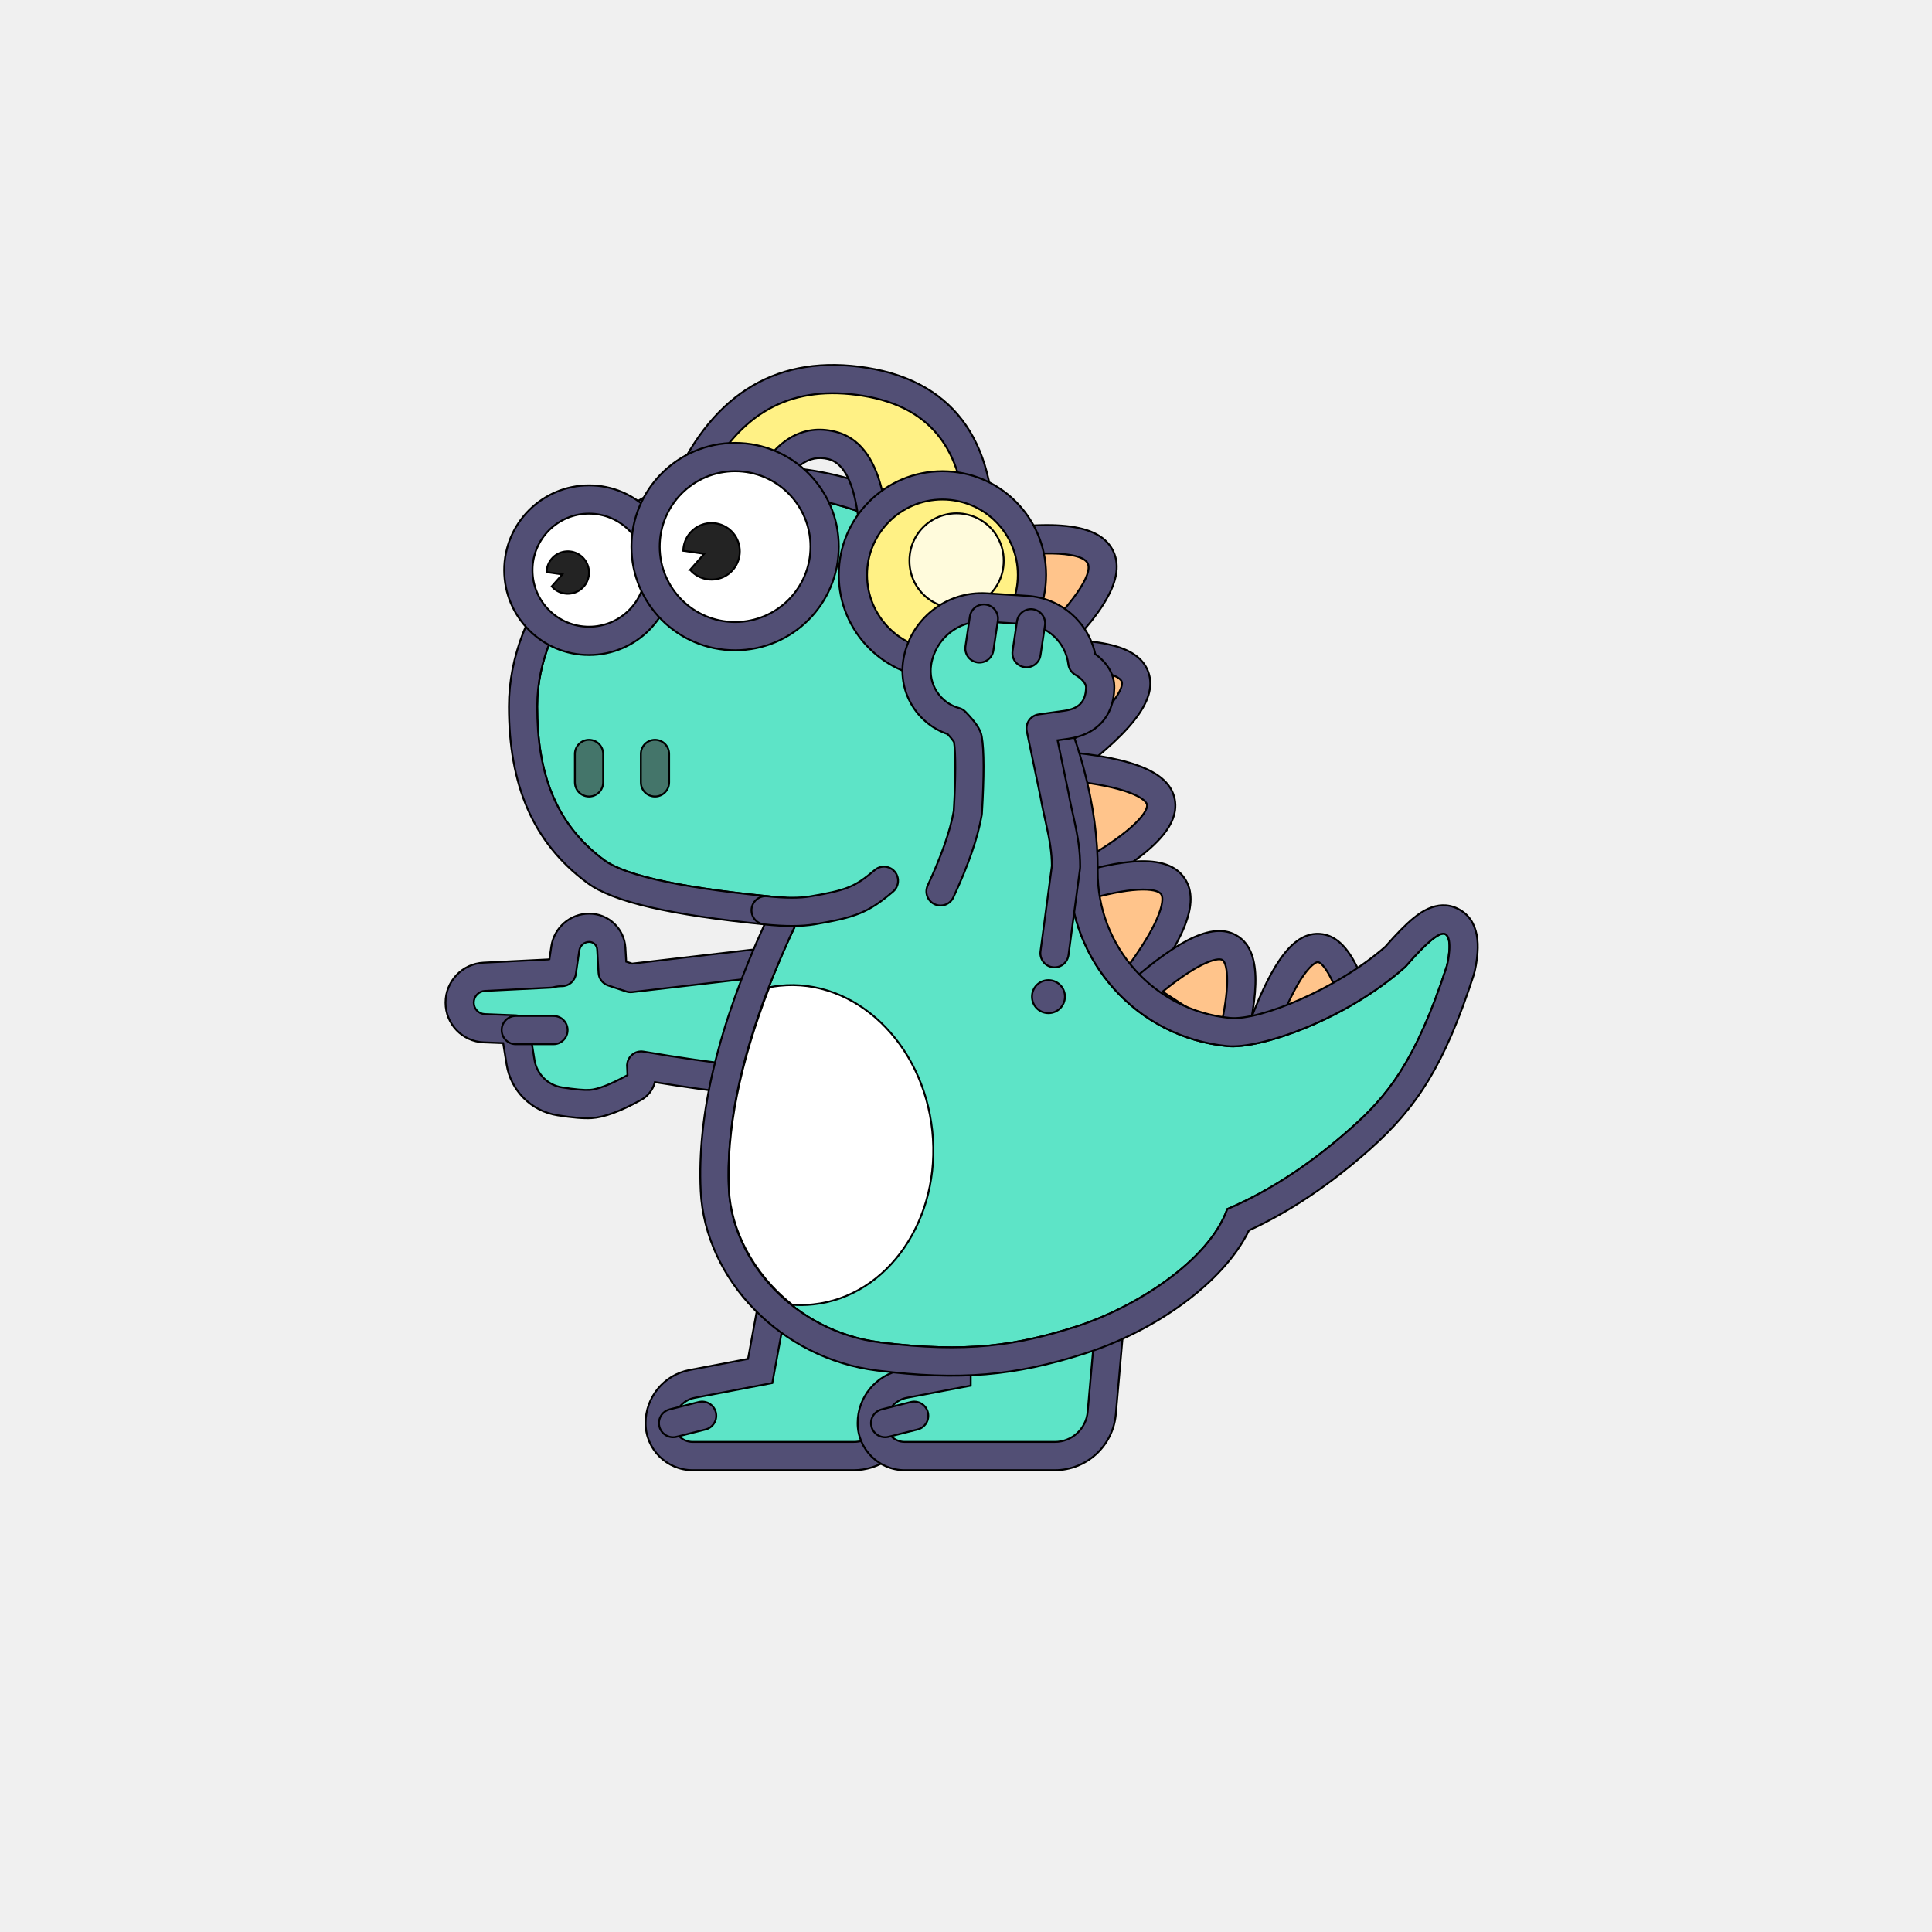
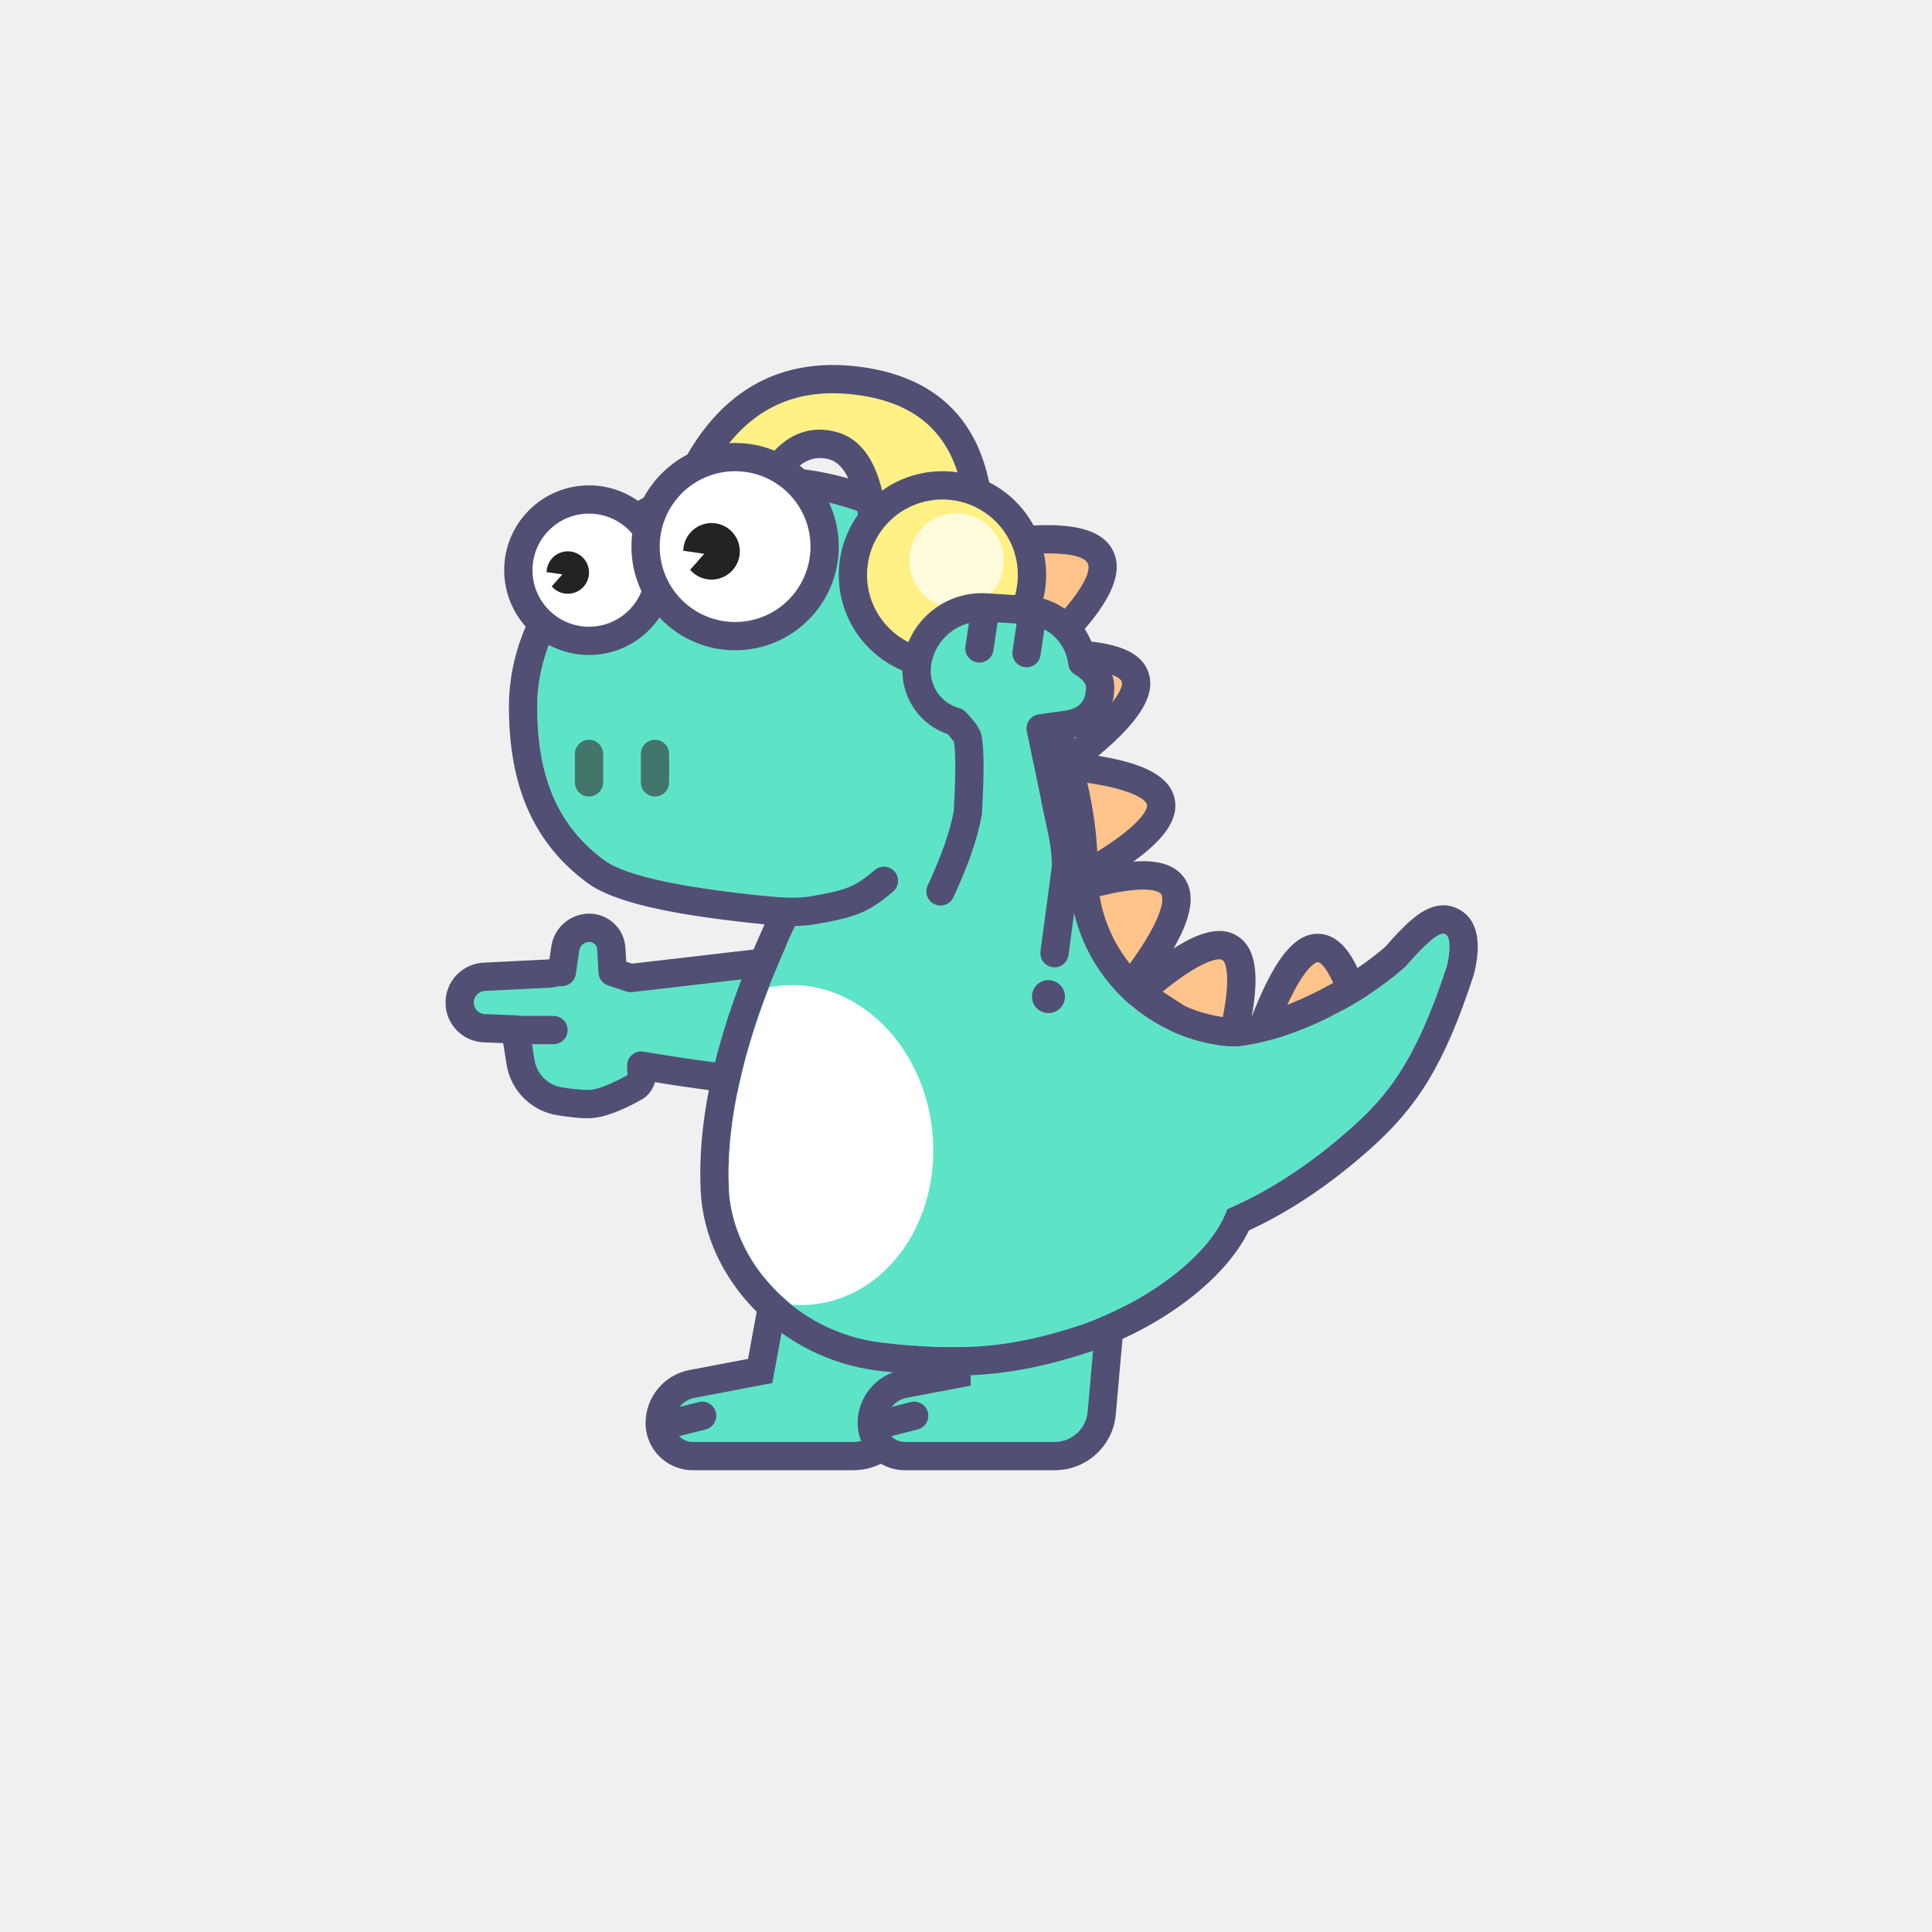
- <svg xmlns="http://www.w3.org/2000/svg" width="36px" height="36px" viewBox="0 0 1024 1024" class="icon" version="1.1" fill="#000000" stroke="#000000" transform="matrix(1, 0, 0, 1, 0, 0)">
+ <svg xmlns="http://www.w3.org/2000/svg" width="256px" height="256px" viewBox="0 0 1024.00 1024.00" class="icon" version="1.1" fill="#000000" stroke="#000000" stroke-width="0.01">
  <g id="SVGRepo_bgCarrier" stroke-width="0" />
-   <g id="SVGRepo_tracerCarrier" stroke-linecap="round" stroke-linejoin="round" />
+   <g id="SVGRepo_tracerCarrier" stroke-linecap="round" stroke-linejoin="round" stroke="#CCCCCC" stroke-width="10.24" />
  <g id="SVGRepo_iconCarrier">
    <path d="M419.847 691.537c-21.247-16.839-32.496-40.218-33.495-61.035-1.479-30.822 5.642-66.562 21.362-107.223a62.184 62.184 0 0 1 5.5-0.824c39.784-4.183 76.008 30.238 80.911 76.88 4.9 46.642-23.375 87.842-63.156 92.023a62.579 62.579 0 0 1-11.122 0.18z" fill="#FFFFFF" />
    <path d="M427.09 771.746h25.328a24.976 24.976 0 0 0 23.297-15.972l35.615-92.148c0.505-1.301 0.897-2.647 1.176-4.016 2.755-13.514-5.969-26.704-19.486-29.459l-44.819-9.139-0.472-0.09c-13.567-2.493-26.587 6.484-29.079 20.048l-15.745 85.666-36.075 6.871A21.129 21.129 0 0 0 349.659 754.263a17.483 17.483 0 0 0 17.483 17.483h59.949z" fill="#5DE4C7" />
    <path d="M396.463 720.239l14.818-80.619c3.242-17.638 20.165-29.306 37.803-26.065l0.614 0.117 44.821 9.136c17.57 3.582 28.912 20.727 25.333 38.298a33.01 33.01 0 0 1-1.529 5.222l-35.62 92.15A32.476 32.476 0 0 1 452.418 779.239H367.141c-13.794 0-24.976-11.184-24.976-24.976 0-13.742 9.765-25.545 23.265-28.115l31.032-5.909zM452.418 764.254a17.478 17.478 0 0 0 16.307-11.182l35.618-92.148a17.483 17.483 0 0 0-12.815-23.435l-44.821-9.131c-9.828-1.811-18.939 4.473-20.687 13.969l-16.671 90.711-41.112 7.83A13.637 13.637 0 0 0 357.151 754.263a9.99 9.99 0 0 0 9.99 9.99h85.277z" fill="#524F75" />
    <path d="M358.65 761.526l15.33-3.874a7.493 7.493 0 0 0-3.674-14.531l-15.33 3.876a7.493 7.493 0 1 0 3.674 14.528z" fill="#524F75" />
    <path d="M536.976 771.746h22.088a24.976 24.976 0 0 0 24.878-22.78l5.255-59.547a25.006 25.006 0 0 0-1.464-10.877c-4.795-12.932-19.166-19.528-32.099-14.736l-32.338 11.988a24.973 24.973 0 0 0-16.292 23.417v29.004l-27.783 5.292A21.129 21.129 0 0 0 462.049 754.263a17.483 17.483 0 0 0 17.483 17.483h57.444z" fill="#5DE4C7" />
    <path d="M499.512 722.017v-22.805c0-13.579 8.449-25.725 21.179-30.443l32.336-11.988c16.814-6.234 35.498 2.343 41.729 19.159 1.676 4.516 2.325 9.343 1.903 14.139l-5.255 59.547A32.468 32.468 0 0 1 559.064 779.239H479.532c-13.794 0-24.976-11.184-24.976-24.976 0-13.742 9.765-25.545 23.265-28.115l21.691-4.131zM559.064 764.254a17.483 17.483 0 0 0 17.415-15.947l5.252-59.547a17.483 17.483 0 0 0-23.492-17.93l-32.333 11.988a17.483 17.483 0 0 0-11.409 16.394v35.206l-33.872 6.451A13.637 13.637 0 0 0 469.541 754.263a9.99 9.99 0 0 0 9.99 9.99h79.532z" fill="#524F75" />
    <path d="M471.04 761.526l15.33-3.874a7.493 7.493 0 0 0-3.674-14.531l-15.33 3.876a7.493 7.493 0 1 0 3.674 14.528z" fill="#524F75" />
    <path d="M273.123 545.627l2.777 17.376a24.978 24.978 0 0 0 20.755 20.725c7.325 1.161 12.8 1.631 16.429 1.411 5.435-0.33 13.14-3.242 23.112-8.736a7.485 7.485 0 0 0 3.869-6.888l-0.207-4.743c19.106 3.254 36.152 5.692 51.138 7.318 17.378 1.888 45.238 9.471 83.583 22.75a7.493 7.493 0 0 0 9.945-7.078v-78.421a7.493 7.493 0 0 0-8.357-7.443l-141.941 16.489-9.511-3.184-0.719-12.418a11.719 11.719 0 0 0-11.699-11.039 12.802 12.802 0 0 0-12.668 10.939l-1.843 12.515c-2.153 0-4.241 0.27-6.236 0.779l-34.891 1.736a13.719 13.719 0 0 0-13.037 13.699 13.577 13.577 0 0 0 13.042 13.567l16.459 0.647z" fill="#5DE4C7" />
    <path d="M256.372 552.468a21.069 21.069 0 0 1-20.24-21.054 21.212 21.212 0 0 1 20.158-21.184l34.192-1.701c0.247-0.055 0.492-0.11 0.739-0.16l0.997-6.778a20.298 20.298 0 0 1 20.08-17.341 19.211 19.211 0 0 1 19.179 18.097l0.427 7.355 3.119 1.044 140.283-16.294a14.985 14.985 0 0 1 16.714 14.885v78.421a14.985 14.985 0 0 1-19.891 14.159c-37.848-13.11-65.266-20.572-81.94-22.383-12.882-1.396-27.246-3.384-43.093-5.967a14.978 14.978 0 0 1-7.283 9.396c-10.864 5.984-19.473 9.238-26.277 9.653-4.288 0.26-10.238-0.255-18.055-1.494a32.468 32.468 0 0 1-26.981-26.941l-1.808-11.311-10.32-0.402z m76.003 12.628a7.493 7.493 0 0 1 8.741-7.712c18.964 3.232 35.862 5.649 50.688 7.255 18.082 1.963 46.387 9.668 85.229 23.122v-78.421l-141.941 16.486a7.433 7.433 0 0 1-3.242-0.34l-9.511-3.179a7.495 7.495 0 0 1-5.103-6.673l-0.722-12.418a4.226 4.226 0 0 0-4.218-3.981c-2.635 0-4.87 1.931-5.255 4.538l-1.841 12.52a7.49 7.49 0 0 1-7.413 6.399c-1.499 0-2.967 0.185-4.386 0.547-0.485 0.125-0.979 0.2-1.479 0.225l-34.893 1.733a6.224 6.224 0 0 0-5.917 6.216 6.082 6.082 0 0 0 5.844 6.079l16.459 0.649a7.49 7.49 0 0 1 7.106 6.301l2.777 17.376a17.488 17.488 0 0 0 14.528 14.508c6.831 1.084 11.836 1.511 14.803 1.331 4.071-0.245 10.869-2.815 19.948-7.817l-0.205-4.745z" fill="#524F75" />
    <path d="M273.296 553.45h19.985a7.493 7.493 0 1 0 0-14.985h-19.985a7.493 7.493 0 0 0 0 14.985z" fill="#524F75" />
    <path d="M582.816 294.512c5.452 10.7-7.53 31.142-38.939 61.328l-32.491-63.773c42.171-9.069 65.981-8.254 71.43 2.445z" fill="#FFC48B" />
    <path d="M576.542 298.641c-2.632-5.642-20.832-7.37-53.555-2.333l21.761 46.664c24.344-22.915 34.481-38.565 31.794-44.332z m13.579-6.331c7.2 15.44-7.692 37.179-42.843 68.678a7.493 7.493 0 0 1-11.791-2.413l-30.248-64.867a7.493 7.493 0 0 1 5.472-10.542c46.127-8.249 72.14-6.449 79.41 9.144z" fill="#524F75" />
    <path d="M600.181 355.7c4.775 9.79-7.323 28.13-36.292 55.016l-28.462-58.366c38.393-7.558 59.979-6.441 64.754 3.349z" fill="#FFC48B" />
    <path d="M562.653 396.92c11.381-8.689 19.811-16.267 25.248-22.653 5.577-6.554 7.33-10.979 6.644-12.975-0.662-1.916-4.601-4.141-12.84-5.59-8.155-1.431-19.399-1.836-33.65-1.176l14.598 42.394z m46.06-40.508c5.185 15.055-10.442 33.407-45.421 58.695a7.493 7.493 0 0 1-11.474-3.634l-21.142-61.398a7.493 7.493 0 0 1 6.541-9.913c42.751-3.092 66.258 1.034 71.495 16.249z" fill="#524F75" />
    <path d="M614.118 421.291c3.547 10.302-10.697 27.029-42.726 50.183l-21.142-61.398c39.029-2.825 60.321 0.914 63.868 11.214z" fill="#FFC48B" />
    <path d="M599.547 438.427c6.436-5.712 8.786-9.85 8.384-11.923-0.387-1.988-3.981-4.74-11.936-7.32-7.872-2.553-18.951-4.518-33.158-5.849l8.557 44.015c12.475-7.021 21.879-13.352 28.153-18.922z m23.092-14.783c3.04 15.63-14.99 31.632-53.146 51.804a7.495 7.495 0 0 1-10.859-5.195l-12.39-63.743a7.493 7.493 0 0 1 7.857-8.904c42.763 2.885 65.469 10.242 68.538 26.037z" fill="#524F75" />
    <path d="M622.177 470.491c5.54 8.864-3.067 26.889-25.812 54.07l-33.015-52.831c33.68-9.691 53.288-10.103 58.828-1.239z" fill="#FFC48B" />
    <path d="M613.204 487.012c3.07-7.048 3.404-11.344 2.25-13.055-1.104-1.638-5.008-2.8-12.438-2.385-7.166 0.402-16.606 2.285-28.242 5.664l23.325 34.579c7.161-9.828 12.198-18.122 15.105-24.803z m14.673-21.432c8.557 12.68-0.317 33.068-24.209 63.735a7.495 7.495 0 0 1-12.123-0.415l-34.838-51.65a7.493 7.493 0 0 1 3.894-11.314c36.664-11.951 58.63-13.18 67.277-0.357z" fill="#524F75" />
    <path d="M651.309 502.15c8.207 4.93 8.679 23.22 1.416 54.866l-48.912-29.391c23.46-21.916 39.289-30.408 47.496-25.475z" fill="#FFC48B" />
    <path d="M650.42 520.112c0.057-6.848-1.126-10.395-2.488-11.281-1.291-0.837-4.783-0.445-10.722 2.48-5.697 2.805-12.72 7.563-20.992 14.261l30.56 19.846c2.373-10.405 3.582-18.864 3.641-25.305z m5.672-23.847c12.093 7.852 11.908 28.41 2.662 63.093a7.493 7.493 0 0 1-11.321 4.353l-47.858-31.077a7.49 7.49 0 0 1-0.839-11.933c26.861-23.395 45.123-32.381 57.356-24.436z" fill="#524F75" />
    <path d="M699.946 502.512c8.861 1.089 16.199 16.489 22.018 46.205l-52.821-6.486c11.674-27.568 21.939-40.808 30.802-39.719z" fill="#FFC48B" />
    <path d="M705.121 517.857c-2.877-5.53-5.285-7.815-6.584-7.93-0.37-0.032-0.967 0.152-1.951 0.827-1.541 1.056-3.357 2.952-5.34 5.699-3.357 4.658-6.946 11.404-10.715 20.198l32.441 2.84c-2.535-9.241-5.167-16.469-7.852-21.634z m-5.277-22.86c13.722 1.201 22.638 18.345 30.268 51.178a7.495 7.495 0 0 1-7.955 9.161l-53.018-4.638a7.493 7.493 0 0 1-6.344-10.143c11.963-31.244 23.16-46.772 37.049-45.558z" fill="#524F75" />
    <path d="M356.822 272.884c29.793-12.213 63.97-15.185 103.207 0s84.415 80.037 99.88 138.272c4.735 17.833 7.036 34.589 6.901 50.271-0.42 48.003 35.895 88.374 83.673 93.017 17.313 1.683 62.736-13.864 94.443-42.104 11.174-12.907 18.187-18.667 21.047-17.276 4.286 2.085 1.301 15.737 0.797 17.276-16.599 50.805-31.687 68.74-50.843 85.744s-41.112 32.418-65.444 42.771c-9.765 27.533-49.1 52.406-80.342 62.344s-57.771 14.019-103.387 8.354-78.588-43.163-80.404-81.048c-1.933-40.308 10.38-88.239 36.941-143.795a7.488 7.488 0 0 0-6.089-10.695c-52.993-4.765-85.342-11.481-97.043-20.15C293.798 436.329 284.722 408.813 284.722 374.437c0-49.299 42.306-89.343 72.1-101.553z" fill="#5DE4C7" />
    <path d="M356.822 272.884C327.028 285.094 284.722 325.137 284.722 374.437c0 34.376 9.076 61.892 35.438 81.425 11.701 8.669 44.049 15.387 97.043 20.15a7.493 7.493 0 0 1 6.089 10.695c-26.562 55.556-38.875 103.489-36.941 143.795 1.818 37.886 34.791 75.384 80.404 81.048s72.145 1.583 103.387-8.354 70.576-34.811 80.342-62.344c24.331-10.352 46.285-25.767 65.444-42.771s34.247-34.938 50.843-85.744c0.502-1.538 3.487-15.19-0.797-17.276-2.86-1.391-9.873 4.368-21.047 17.276-31.707 28.242-77.132 43.787-94.443 42.104-47.778-4.643-84.093-45.014-83.673-93.017 0.137-15.682-2.165-32.438-6.901-50.271-15.465-58.233-60.643-123.085-99.88-138.27s-73.413-12.213-103.207 0z m392.239 213.874c2.71-2.225 5.26-3.921 7.925-5.1 4.878-2.158 10.145-2.695 15.545-0.067 6.084 2.96 8.994 8.075 10.148 13.936 0.589 2.987 0.674 6.087 0.44 9.438-0.307 4.316-1.259 9.451-2.103 12.028-15.455 47.314-29.711 69.732-55.141 92.3-20.395 18.097-41.674 32.616-63.918 42.866-13.567 27.903-50.171 53.52-87.272 65.319-36.759 11.694-65.504 14.443-109.775 8.944-51.113-6.349-91.278-48.343-93.526-95.202-1.951-40.665 9.436-87.707 33.864-141.287-49.686-4.958-80.147-11.761-94.008-22.031-29.022-21.502-41.502-52.044-41.502-93.464 0-26.544 10.395-52.059 28.207-74.103 15.073-18.654 34.871-33.807 53.193-41.317 36.16-14.823 74.163-15.645 114.301-0.11 43.602 16.876 92.035 84.697 108.956 148.403 5.068 19.081 7.548 37.164 7.4 54.25-0.352 40.236 30.091 74.075 70.139 77.971 15.66 1.521 56.765-15.35 82.332-37.763 5.797-6.656 10.662-11.619 14.796-15.01z" fill="#524F75" />
    <path d="M312.195 392.117a7.493 7.493 0 0 1 7.493 7.493v14.985a7.493 7.493 0 1 1-14.985 0v-14.985a7.493 7.493 0 0 1 7.493-7.493zM347.161 392.117a7.493 7.493 0 0 1 7.493 7.493v14.985a7.493 7.493 0 1 1-14.985 0v-14.985a7.493 7.493 0 0 1 7.493-7.493z" fill="#44756A" />
    <path d="M405.069 489.952c10.912 1.139 19.841 1.139 26.891-0.065 21.561-3.689 28.31-6.211 41.365-17.313a7.493 7.493 0 1 0-9.708-11.416c-10.62 9.031-15.035 10.68-34.187 13.956-5.51 0.942-13.145 0.942-22.808-0.067a7.493 7.493 0 1 0-1.553 14.905z" fill="#524F75" />
    <path d="M419.847 691.537c-21.247-16.839-32.498-40.218-33.497-61.035-1.476-30.822 5.642-66.562 21.362-107.22a62.184 62.184 0 0 1 5.5-0.824c39.784-4.183 76.008 30.238 80.911 76.88 4.9 46.642-23.375 87.842-63.156 92.023-3.746 0.392-7.46 0.445-11.119 0.177z" fill="#FFFFFF" />
    <path d="M404.69 261.145L364.025 257.973C383.775 213.926 415.264 195.392 458.485 202.37 501.708 209.346 521.92 239.294 519.121 292.215H463.515c-0.574-33.819-8.117-52.534-22.633-56.148-14.516-3.611-26.579 4.745-36.192 25.078z" fill="#FFF185" />
    <path d="M442.69 228.797c17.645 4.391 26.444 23.52 28.073 55.925H511.875C512.45 239.936 494.517 215.774 457.291 209.765 420.822 203.881 394.02 217.395 375.626 251.362l24.641 1.923c10.759-19.953 25.145-28.789 42.424-24.489zM352.833 264.614l4.353-9.708C378.283 207.867 412.989 187.437 459.679 194.972 506.98 202.607 529.59 236.112 526.601 292.612L526.224 299.707H456.147l-0.125-7.365c-0.522-30.76-6.863-46.492-16.951-49.005-10.46-2.602-19.359 3.562-27.606 21.009l-2.208 4.67L352.833 264.614z" fill="#524F75" />
    <path d="M499.512 304.702m-47.454 0a47.454 47.454 0 1 0 94.907 0 47.454 47.454 0 1 0-94.907 0Z" fill="#FFF185" />
    <path d="M499.512 359.649c-30.345 0-54.946-24.601-54.946-54.946s24.601-54.946 54.946-54.946 54.946 24.601 54.946 54.946-24.601 54.946-54.946 54.946z m0-14.985c22.068 0 39.961-17.893 39.961-39.961s-17.893-39.961-39.961-39.961-39.961 17.893-39.961 39.961 17.893 39.961 39.961 39.961z" fill="#524F75" />
    <path d="M507.005 297.21m-24.976 0a24.976 24.976 0 1 0 49.951 0 24.976 24.976 0 1 0-49.951 0Z" fill="#FFFBDC" />
    <path d="M312.195 302.205m-37.463 0a37.463 37.463 0 1 0 74.927 0 37.463 37.463 0 1 0-74.927 0Z" fill="#FFFFFF" />
    <path d="M312.195 347.161C287.367 347.161 267.239 327.033 267.239 302.205S287.367 257.249 312.195 257.249s44.956 20.128 44.956 44.956-20.128 44.956-44.956 44.956z m0-14.985c16.551 0 29.971-13.419 29.971-29.971S328.746 272.234 312.195 272.234 282.224 285.654 282.224 302.205s13.419 29.971 29.971 29.971z" fill="#524F75" />
    <path d="M292.447 310.799A11.239 11.239 0 1 0 289.717 303.226l8.332 1.211-5.602 6.361z" fill="#232323" />
    <path d="M498.458 472.544c7.663-16.416 12.495-30.343 14.498-41.782 1.154-19.381 1.154-32.446 0-39.194-0.307-1.791-2.498-4.81-6.571-9.059-13.622-3.711-22.528-17.178-20.235-31.432C488.987 333.432 504.762 320.827 522.6 321.951l21.511 1.356c15.465 0.977 27.733 12.88 29.559 27.85 4.77 2.77 9.588 7.443 9.448 13.389-0.305 13.002-8.569 18.27-18.115 19.616l-13.444 1.893 7.358 35.273c1.941 11.853 6.087 23.487 6.087 38.123l-6.087 45.655" fill="#5DE4C7" />
    <path d="M552.273 426.651c0.28 1.414 0.589 2.882 0.977 4.628 0.147 0.674 0.3 1.359 0.507 2.28l0.507 2.265c2.283 10.23 3.204 16.132 3.247 23.14l-6.017 45.153a7.493 7.493 0 1 0 14.853 1.978l6.084-45.655c0.045-0.327 0.067-0.659 0.067-0.989 0-8.592-1.049-15.43-3.609-26.891l-0.51-2.278-0.495-2.225a184.817 184.817 0 0 1-0.909-4.318 124.426 124.426 0 0 1-0.662-3.621l-5.779-27.758 5.517-0.777c14.513-2.043 24.196-11.179 24.561-26.859 0.172-7.388-3.881-13.547-10.108-18.055A39.302 39.302 0 0 0 544.586 315.832l-21.511-1.356C501.383 313.104 482.202 328.432 478.752 349.888c-2.762 17.196 7.358 33.68 23.527 39.197 1.176 1.286 2.093 2.385 2.74 3.277 0.285 0.392 0.495 0.714 0.629 0.949 0.942 6.134 0.922 18.474-0.145 36.574-1.921 10.635-6.521 23.829-13.834 39.491a7.493 7.493 0 0 0 13.577 6.341c7.92-16.963 12.96-31.487 15.09-43.657 0.05-0.28 0.082-0.562 0.1-0.847 1.189-19.941 1.189-33.41-0.095-40.903-0.654-3.826-3.404-7.62-8.547-12.982a7.5 7.5 0 0 0-3.437-2.043c-10.038-2.735-16.474-12.653-14.808-23.015a27.208 27.208 0 0 1 28.577-22.838l21.511 1.356a24.311 24.311 0 0 1 22.595 21.279 7.485 7.485 0 0 0 3.674 5.572c3.696 2.145 5.767 4.768 5.722 6.733-0.18 7.74-3.941 11.284-11.671 12.373l-13.442 1.893a7.493 7.493 0 0 0-6.291 8.949l7.325 35.118c0.21 1.261 0.45 2.562 0.722 3.944z" fill="#524F75" />
    <path d="M555.707 528.234m-8.741 0a8.741 8.741 0 1 0 17.483 0 8.741 8.741 0 1 0-17.483 0Z" fill="#524F75" />
    <path d="M514.058 326.683l-2.34 15.765a7.493 7.493 0 1 0 14.821 2.2l2.343-15.765a7.493 7.493 0 0 0-14.823-2.2zM539.034 329.181l-2.34 15.765a7.493 7.493 0 1 0 14.821 2.2l2.343-15.765a7.493 7.493 0 0 0-14.823-2.2z" fill="#524F75" />
    <path d="M389.62 289.717m-47.454 0a47.454 47.454 0 1 0 94.907 0 47.454 47.454 0 1 0-94.907 0Z" fill="#FFFFFF" />
    <path d="M389.62 344.663C359.274 344.663 334.673 320.062 334.673 289.717S359.274 234.771 389.62 234.771s54.946 24.601 54.946 54.946-24.601 54.946-54.946 54.946z m0-14.985c22.068 0 39.961-17.893 39.961-39.961S411.688 249.756 389.62 249.756 349.659 267.649 349.659 289.717s17.893 39.961 39.961 39.961z" fill="#524F75" />
    <path d="M365.788 302.008A14.985 14.985 0 1 0 362.146 291.91l11.109 1.616-7.468 8.482z" fill="#232323" />
  </g>
</svg>
